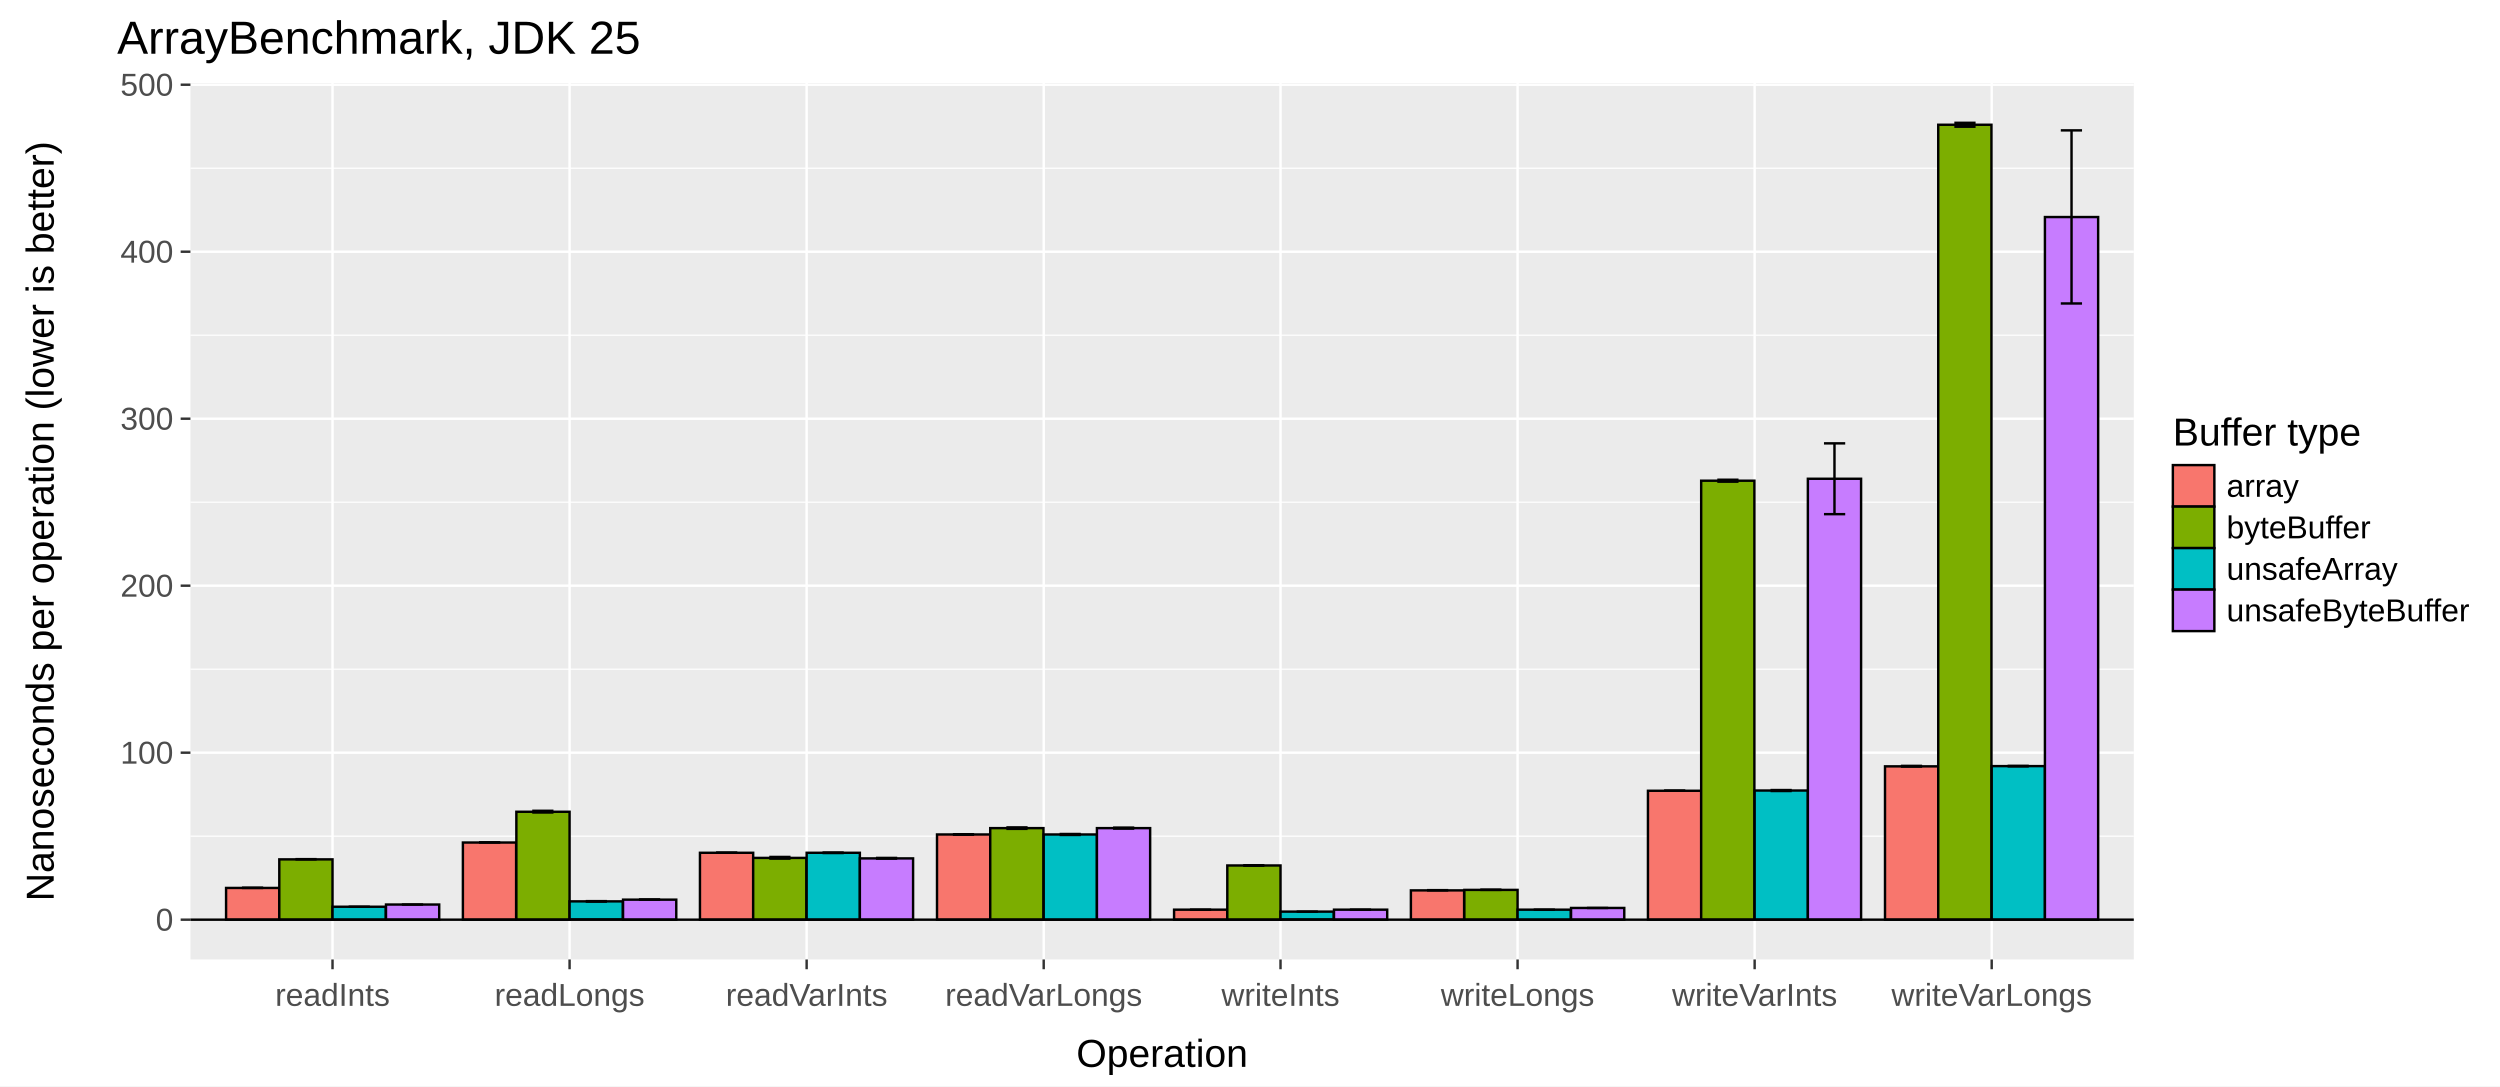
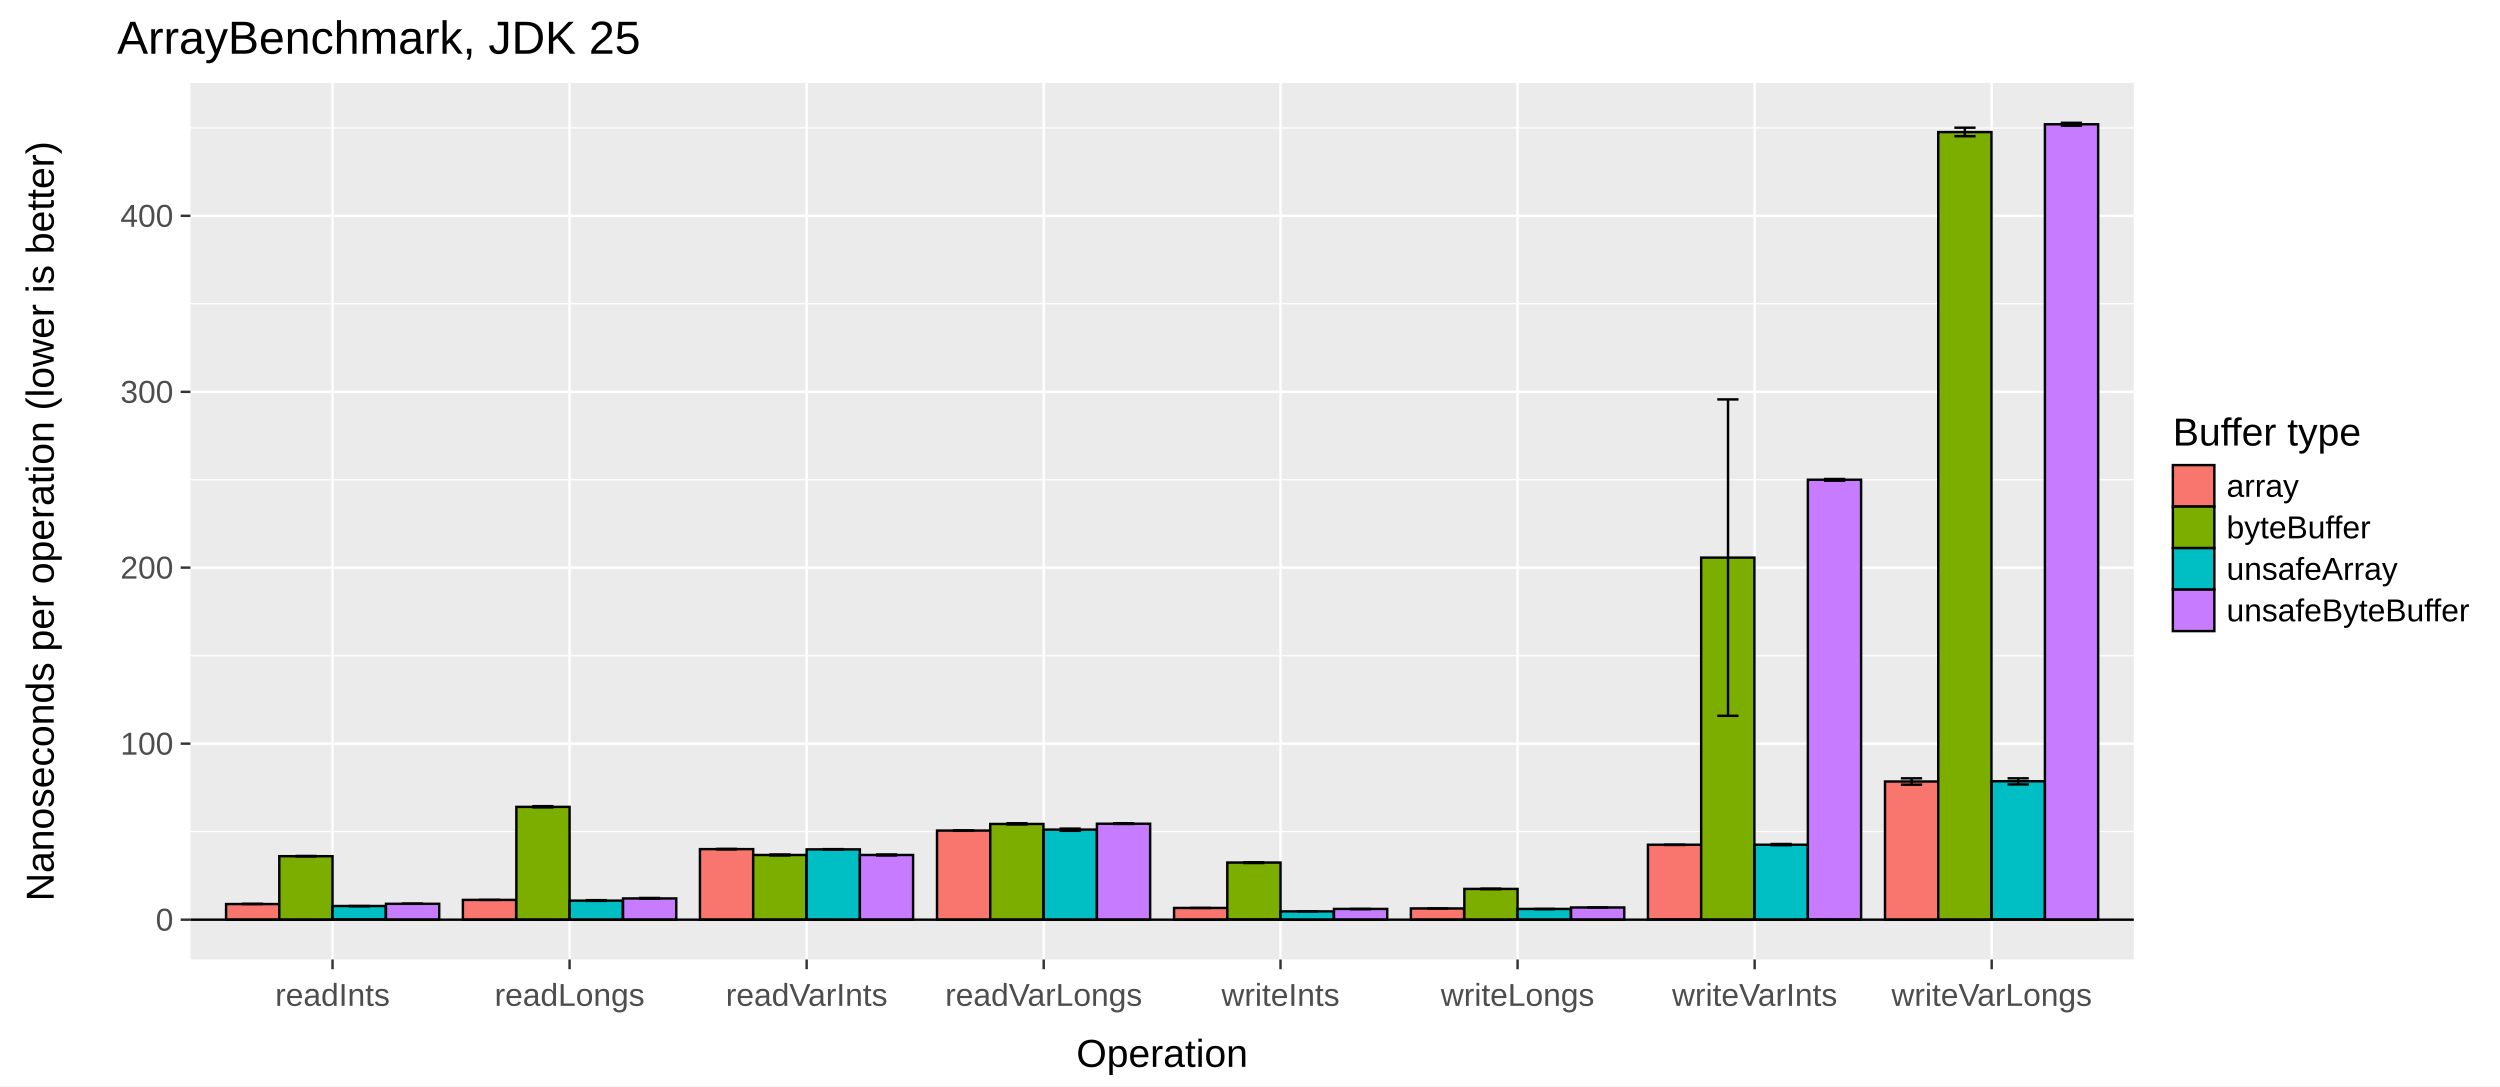
<svg xmlns="http://www.w3.org/2000/svg" width="1024" height="445" viewBox="0 0 1024 445" role="img">
  <style>
text { font-family: Arial, Helvetica, sans-serif; font-size: 13px; fill: #4D4D4D }
.title { font-size: 19px; fill: #000000 }
.axisTitle, .legendTitle { font-size: 16px; fill: #000000 }
.legend { fill: #000000 }
.background { fill: #FFFFFF }
.plot { fill: #EBEBEB }
.grid { stroke: #FFFFFF }
.minor { stroke: #FFFFFF; stroke-width: 0.5 }
.tick { stroke: #333333 }
.bar, .line { stroke: #000000 }
</style>
  <rect class="background" width="1024" height="445" />
  <text class="title" x="48" y="22">ArrayBenchmark, JDK 25</text>
  <rect class="plot" x="78" y="34" width="796" height="359" />
-   <line class="minor" x1="78" y1="342.5" x2="874" y2="342.5" />
-   <line class="grid" x1="78" y1="308.3" x2="874" y2="308.3" />
-   <line class="minor" x1="78" y1="274.1" x2="874" y2="274.1" />
-   <line class="grid" x1="78" y1="239.9" x2="874" y2="239.9" />
-   <line class="minor" x1="78" y1="205.7" x2="874" y2="205.7" />
-   <line class="grid" x1="78" y1="171.5" x2="874" y2="171.5" />
-   <line class="minor" x1="78" y1="137.3" x2="874" y2="137.3" />
-   <line class="grid" x1="78" y1="103.1" x2="874" y2="103.1" />
-   <line class="minor" x1="78" y1="68.9" x2="874" y2="68.9" />
-   <line class="grid" x1="78" y1="34.7" x2="874" y2="34.7" />
+   <line class="minor" x1="78" y1="340.6" x2="874" y2="340.6" />
+   <line class="grid" x1="78" y1="304.6" x2="874" y2="304.6" />
+   <line class="minor" x1="78" y1="268.6" x2="874" y2="268.6" />
+   <line class="grid" x1="78" y1="232.5" x2="874" y2="232.5" />
+   <line class="minor" x1="78" y1="196.5" x2="874" y2="196.5" />
+   <line class="grid" x1="78" y1="160.5" x2="874" y2="160.5" />
+   <line class="minor" x1="78" y1="124.4" x2="874" y2="124.4" />
+   <line class="grid" x1="78" y1="88.4" x2="874" y2="88.4" />
+   <line class="minor" x1="78" y1="52.4" x2="874" y2="52.4" />
  <line class="tick" x1="74" y1="376.7" x2="78" y2="376.7" />
  <text x="71" y="381.2" text-anchor="end">0</text>
-   <line class="tick" x1="74" y1="308.3" x2="78" y2="308.3" />
-   <text x="71" y="312.8" text-anchor="end">100</text>
-   <line class="tick" x1="74" y1="239.9" x2="78" y2="239.9" />
-   <text x="71" y="244.4" text-anchor="end">200</text>
-   <line class="tick" x1="74" y1="171.5" x2="78" y2="171.5" />
-   <text x="71" y="176.0" text-anchor="end">300</text>
-   <line class="tick" x1="74" y1="103.1" x2="78" y2="103.1" />
-   <text x="71" y="107.6" text-anchor="end">400</text>
-   <line class="tick" x1="74" y1="34.7" x2="78" y2="34.7" />
-   <text x="71" y="39.2" text-anchor="end">500</text>
+   <line class="tick" x1="74" y1="304.6" x2="78" y2="304.6" />
+   <text x="71" y="309.1" text-anchor="end">100</text>
+   <line class="tick" x1="74" y1="232.5" x2="78" y2="232.5" />
+   <text x="71" y="237.0" text-anchor="end">200</text>
+   <line class="tick" x1="74" y1="160.5" x2="78" y2="160.5" />
+   <text x="71" y="165.0" text-anchor="end">300</text>
+   <line class="tick" x1="74" y1="88.4" x2="78" y2="88.4" />
+   <text x="71" y="92.9" text-anchor="end">400</text>
  <text class="axisTitle" transform="translate(22 213.5) rotate(-90)" text-anchor="middle">Nanoseconds per operation (lower is better)</text>
  <line class="grid" x1="136.2" y1="34" x2="136.2" y2="393" />
  <line class="tick" x1="136.2" y1="393" x2="136.2" y2="397" />
  <text x="136.2" y="412" text-anchor="middle">readInts</text>
  <line class="grid" x1="233.3" y1="34" x2="233.3" y2="393" />
  <line class="tick" x1="233.3" y1="393" x2="233.3" y2="397" />
  <text x="233.3" y="412" text-anchor="middle">readLongs</text>
  <line class="grid" x1="330.4" y1="34" x2="330.4" y2="393" />
  <line class="tick" x1="330.4" y1="393" x2="330.4" y2="397" />
  <text x="330.4" y="412" text-anchor="middle">readVarInts</text>
  <line class="grid" x1="427.5" y1="34" x2="427.5" y2="393" />
  <line class="tick" x1="427.5" y1="393" x2="427.5" y2="397" />
  <text x="427.5" y="412" text-anchor="middle">readVarLongs</text>
  <line class="grid" x1="524.5" y1="34" x2="524.5" y2="393" />
  <line class="tick" x1="524.5" y1="393" x2="524.5" y2="397" />
  <text x="524.5" y="412" text-anchor="middle">writeInts</text>
  <line class="grid" x1="621.6" y1="34" x2="621.6" y2="393" />
  <line class="tick" x1="621.6" y1="393" x2="621.6" y2="397" />
  <text x="621.6" y="412" text-anchor="middle">writeLongs</text>
  <line class="grid" x1="718.7" y1="34" x2="718.7" y2="393" />
  <line class="tick" x1="718.7" y1="393" x2="718.7" y2="397" />
  <text x="718.7" y="412" text-anchor="middle">writeVarInts</text>
  <line class="grid" x1="815.8" y1="34" x2="815.8" y2="393" />
  <line class="tick" x1="815.8" y1="393" x2="815.8" y2="397" />
  <text x="815.8" y="412" text-anchor="middle">writeVarLongs</text>
  <text class="axisTitle" x="476.0" y="437" text-anchor="middle">Operation</text>
-   <rect class="bar" fill="#F8766D" x="92.6" y="363.7" width="21.8" height="13.0" />
-   <path class="line" fill="none" d="M103.5 363.7V363.6M99.1 363.7h8.7M99.1 363.6h8.7" />
-   <rect class="bar" fill="#7CAE00" x="114.4" y="352.0" width="21.8" height="24.7" />
-   <path class="line" fill="none" d="M125.3 352.0V351.9M121.0 352.0h8.7M121.0 351.9h8.7" />
-   <rect class="bar" fill="#00BFC4" x="136.2" y="371.4" width="21.8" height="5.3" />
-   <path class="line" fill="none" d="M147.2 371.4V371.4M142.8 371.4h8.7M142.8 371.4h8.7" />
-   <rect class="bar" fill="#C77CFF" x="158.1" y="370.5" width="21.8" height="6.2" />
-   <path class="line" fill="none" d="M169.0 370.5V370.5M164.6 370.5h8.7M164.6 370.5h8.7" />
-   <rect class="bar" fill="#F8766D" x="189.6" y="345.1" width="21.8" height="31.6" />
-   <path class="line" fill="none" d="M200.6 345.1V345.0M196.2 345.1h8.7M196.2 345.0h8.7" />
-   <rect class="bar" fill="#7CAE00" x="211.5" y="332.5" width="21.8" height="44.2" />
-   <path class="line" fill="none" d="M222.4 332.8V332.1M218.0 332.8h8.7M218.0 332.1h8.7" />
-   <rect class="bar" fill="#00BFC4" x="233.3" y="369.2" width="21.8" height="7.4" />
-   <path class="line" fill="none" d="M244.2 369.3V369.1M239.9 369.3h8.7M239.9 369.1h8.7" />
-   <rect class="bar" fill="#C77CFF" x="255.2" y="368.5" width="21.8" height="8.2" />
-   <path class="line" fill="none" d="M266.1 368.5V368.4M261.7 368.5h8.7M261.7 368.4h8.7" />
-   <rect class="bar" fill="#F8766D" x="286.7" y="349.3" width="21.8" height="27.4" />
-   <path class="line" fill="none" d="M297.6 349.3V349.2M293.3 349.3h8.7M293.3 349.2h8.7" />
-   <rect class="bar" fill="#7CAE00" x="308.5" y="351.4" width="21.8" height="25.3" />
-   <path class="line" fill="none" d="M319.5 351.7V351.0M315.1 351.7h8.7M315.1 351.0h8.7" />
-   <rect class="bar" fill="#00BFC4" x="330.4" y="349.3" width="21.8" height="27.4" />
-   <path class="line" fill="none" d="M341.3 349.4V349.2M336.9 349.4h8.7M336.9 349.2h8.7" />
-   <rect class="bar" fill="#C77CFF" x="352.2" y="351.6" width="21.8" height="25.1" />
-   <path class="line" fill="none" d="M363.2 351.7V351.4M358.8 351.7h8.7M358.8 351.4h8.7" />
-   <rect class="bar" fill="#F8766D" x="383.8" y="341.8" width="21.8" height="34.9" />
-   <path class="line" fill="none" d="M394.7 341.9V341.7M390.3 341.9h8.7M390.3 341.7h8.7" />
-   <rect class="bar" fill="#7CAE00" x="405.6" y="339.2" width="21.8" height="37.5" />
-   <path class="line" fill="none" d="M416.5 339.5V338.9M412.2 339.5h8.7M412.2 338.9h8.7" />
-   <rect class="bar" fill="#00BFC4" x="427.5" y="341.8" width="21.8" height="34.9" />
-   <path class="line" fill="none" d="M438.4 342.0V341.6M434.0 342.0h8.7M434.0 341.6h8.7" />
-   <rect class="bar" fill="#C77CFF" x="449.3" y="339.2" width="21.8" height="37.5" />
-   <path class="line" fill="none" d="M460.2 339.4V339.0M455.9 339.4h8.7M455.9 339.0h8.7" />
-   <rect class="bar" fill="#F8766D" x="480.9" y="372.6" width="21.8" height="4.1" />
-   <path class="line" fill="none" d="M491.8 372.6V372.6M487.4 372.6h8.7M487.4 372.6h8.7" />
-   <rect class="bar" fill="#7CAE00" x="502.7" y="354.5" width="21.8" height="22.2" />
-   <path class="line" fill="none" d="M513.6 354.6V354.4M509.2 354.6h8.7M509.2 354.4h8.7" />
-   <rect class="bar" fill="#00BFC4" x="524.5" y="373.4" width="21.8" height="3.2" />
-   <path class="line" fill="none" d="M535.5 373.4V373.4M531.1 373.4h8.7M531.1 373.4h8.7" />
-   <rect class="bar" fill="#C77CFF" x="546.4" y="372.6" width="21.8" height="4.1" />
-   <path class="line" fill="none" d="M557.3 372.6V372.6M552.9 372.6h8.7M552.9 372.6h8.7" />
-   <rect class="bar" fill="#F8766D" x="577.9" y="364.7" width="21.8" height="12.0" />
-   <path class="line" fill="none" d="M588.8 364.7V364.6M584.5 364.7h8.7M584.5 364.6h8.7" />
-   <rect class="bar" fill="#7CAE00" x="599.8" y="364.5" width="21.8" height="12.2" />
-   <path class="line" fill="none" d="M610.7 364.5V364.4M606.3 364.5h8.7M606.3 364.4h8.7" />
-   <rect class="bar" fill="#00BFC4" x="621.6" y="372.6" width="21.8" height="4.1" />
-   <path class="line" fill="none" d="M632.5 372.6V372.6M628.2 372.6h8.7M628.2 372.6h8.7" />
-   <rect class="bar" fill="#C77CFF" x="643.5" y="371.9" width="21.8" height="4.8" />
-   <path class="line" fill="none" d="M654.4 371.9V371.9M650.0 371.9h8.7M650.0 371.9h8.7" />
-   <rect class="bar" fill="#F8766D" x="675.0" y="323.9" width="21.8" height="52.8" />
-   <path class="line" fill="none" d="M685.9 323.9V323.8M681.6 323.9h8.7M681.6 323.8h8.7" />
-   <rect class="bar" fill="#7CAE00" x="696.8" y="196.9" width="21.8" height="179.8" />
-   <path class="line" fill="none" d="M707.8 197.3V196.5M703.4 197.3h8.7M703.4 196.5h8.7" />
-   <rect class="bar" fill="#00BFC4" x="718.7" y="323.8" width="21.8" height="52.9" />
-   <path class="line" fill="none" d="M729.6 324.0V323.6M725.2 324.0h8.7M725.2 323.6h8.7" />
-   <rect class="bar" fill="#C77CFF" x="740.5" y="196.1" width="21.8" height="180.6" />
-   <path class="line" fill="none" d="M751.4 210.6V181.6M747.1 210.6h8.7M747.1 181.6h8.7" />
-   <rect class="bar" fill="#F8766D" x="772.1" y="313.9" width="21.8" height="62.8" />
-   <path class="line" fill="none" d="M783.0 314.0V313.7M778.6 314.0h8.7M778.6 313.7h8.7" />
-   <rect class="bar" fill="#7CAE00" x="793.9" y="51.1" width="21.8" height="325.6" />
-   <path class="line" fill="none" d="M804.8 51.9V50.3M800.5 51.9h8.7M800.5 50.3h8.7" />
-   <rect class="bar" fill="#00BFC4" x="815.8" y="313.8" width="21.8" height="62.9" />
-   <path class="line" fill="none" d="M826.7 313.9V313.7M822.3 313.9h8.7M822.3 313.7h8.7" />
-   <rect class="bar" fill="#C77CFF" x="837.6" y="88.9" width="21.8" height="287.8" />
-   <path class="line" fill="none" d="M848.5 124.3V53.4M844.1 124.3h8.7M844.1 53.4h8.7" />
+   <rect class="bar" fill="#F8766D" x="92.6" y="370.3" width="21.8" height="6.4" />
+   <path class="line" fill="none" d="M103.5 370.3V370.2M99.1 370.3h8.7M99.1 370.2h8.7" />
+   <rect class="bar" fill="#7CAE00" x="114.4" y="350.7" width="21.8" height="26.0" />
+   <path class="line" fill="none" d="M125.3 350.8V350.6M121.0 350.8h8.7M121.0 350.6h8.7" />
+   <rect class="bar" fill="#00BFC4" x="136.2" y="371.1" width="21.8" height="5.5" />
+   <path class="line" fill="none" d="M147.2 371.2V371.1M142.8 371.2h8.7M142.8 371.1h8.7" />
+   <rect class="bar" fill="#C77CFF" x="158.1" y="370.2" width="21.8" height="6.5" />
+   <path class="line" fill="none" d="M169.0 370.2V370.1M164.6 370.2h8.7M164.6 370.1h8.7" />
+   <rect class="bar" fill="#F8766D" x="189.6" y="368.6" width="21.8" height="8.1" />
+   <path class="line" fill="none" d="M200.6 368.6V368.6M196.2 368.6h8.7M196.2 368.6h8.7" />
+   <rect class="bar" fill="#7CAE00" x="211.5" y="330.5" width="21.8" height="46.2" />
+   <path class="line" fill="none" d="M222.4 330.7V330.2M218.0 330.7h8.7M218.0 330.2h8.7" />
+   <rect class="bar" fill="#00BFC4" x="233.3" y="368.9" width="21.8" height="7.8" />
+   <path class="line" fill="none" d="M244.2 369.0V368.7M239.9 369.0h8.7M239.9 368.7h8.7" />
+   <rect class="bar" fill="#C77CFF" x="255.2" y="368.0" width="21.8" height="8.7" />
+   <path class="line" fill="none" d="M266.1 368.1V367.8M261.7 368.1h8.7M261.7 367.8h8.7" />
+   <rect class="bar" fill="#F8766D" x="286.7" y="347.8" width="21.8" height="28.9" />
+   <path class="line" fill="none" d="M297.6 347.9V347.7M293.3 347.9h8.7M293.3 347.7h8.7" />
+   <rect class="bar" fill="#7CAE00" x="308.5" y="350.2" width="21.8" height="26.5" />
+   <path class="line" fill="none" d="M319.5 350.4V350.0M315.1 350.4h8.7M315.1 350.0h8.7" />
+   <rect class="bar" fill="#00BFC4" x="330.4" y="347.9" width="21.8" height="28.8" />
+   <path class="line" fill="none" d="M341.3 348.0V347.8M336.9 348.0h8.7M336.9 347.8h8.7" />
+   <rect class="bar" fill="#C77CFF" x="352.2" y="350.2" width="21.8" height="26.5" />
+   <path class="line" fill="none" d="M363.2 350.4V350.0M358.8 350.4h8.7M358.8 350.0h8.7" />
+   <rect class="bar" fill="#F8766D" x="383.8" y="340.2" width="21.8" height="36.5" />
+   <path class="line" fill="none" d="M394.7 340.3V340.1M390.3 340.3h8.7M390.3 340.1h8.7" />
+   <rect class="bar" fill="#7CAE00" x="405.6" y="337.5" width="21.8" height="39.2" />
+   <path class="line" fill="none" d="M416.5 337.7V337.2M412.2 337.7h8.7M412.2 337.2h8.7" />
+   <rect class="bar" fill="#00BFC4" x="427.5" y="339.8" width="21.8" height="36.9" />
+   <path class="line" fill="none" d="M438.4 340.3V339.4M434.0 340.3h8.7M434.0 339.4h8.7" />
+   <rect class="bar" fill="#C77CFF" x="449.3" y="337.4" width="21.8" height="39.3" />
+   <path class="line" fill="none" d="M460.2 337.5V337.2M455.9 337.5h8.7M455.9 337.2h8.7" />
+   <rect class="bar" fill="#F8766D" x="480.9" y="371.9" width="21.8" height="4.8" />
+   <path class="line" fill="none" d="M491.8 371.9V371.9M487.4 371.9h8.7M487.4 371.9h8.7" />
+   <rect class="bar" fill="#7CAE00" x="502.7" y="353.3" width="21.8" height="23.3" />
+   <path class="line" fill="none" d="M513.6 353.5V353.2M509.2 353.5h8.7M509.2 353.2h8.7" />
+   <rect class="bar" fill="#00BFC4" x="524.5" y="373.3" width="21.8" height="3.4" />
+   <path class="line" fill="none" d="M535.5 373.3V373.3M531.1 373.3h8.7M531.1 373.3h8.7" />
+   <rect class="bar" fill="#C77CFF" x="546.4" y="372.3" width="21.8" height="4.4" />
+   <path class="line" fill="none" d="M557.3 372.4V372.3M552.9 372.4h8.7M552.9 372.3h8.7" />
+   <rect class="bar" fill="#F8766D" x="577.9" y="372.1" width="21.8" height="4.6" />
+   <path class="line" fill="none" d="M588.8 372.1V372.1M584.5 372.1h8.7M584.5 372.1h8.7" />
+   <rect class="bar" fill="#7CAE00" x="599.8" y="364.1" width="21.8" height="12.6" />
+   <path class="line" fill="none" d="M610.7 364.2V364.0M606.3 364.2h8.7M606.3 364.0h8.7" />
+   <rect class="bar" fill="#00BFC4" x="621.6" y="372.3" width="21.8" height="4.4" />
+   <path class="line" fill="none" d="M632.5 372.4V372.3M628.2 372.4h8.7M628.2 372.3h8.7" />
+   <rect class="bar" fill="#C77CFF" x="643.5" y="371.7" width="21.8" height="5.0" />
+   <path class="line" fill="none" d="M654.4 371.7V371.7M650.0 371.7h8.7M650.0 371.7h8.7" />
+   <rect class="bar" fill="#F8766D" x="675.0" y="346.0" width="21.8" height="30.6" />
+   <path class="line" fill="none" d="M685.9 346.1V346.0M681.6 346.1h8.7M681.6 346.0h8.7" />
+   <rect class="bar" fill="#7CAE00" x="696.8" y="228.4" width="21.8" height="148.3" />
+   <path class="line" fill="none" d="M707.8 293.2V163.6M703.4 293.2h8.7M703.4 163.6h8.7" />
+   <rect class="bar" fill="#00BFC4" x="718.7" y="346.0" width="21.8" height="30.7" />
+   <path class="line" fill="none" d="M729.6 346.2V345.7M725.2 346.2h8.7M725.2 345.7h8.7" />
+   <rect class="bar" fill="#C77CFF" x="740.5" y="196.5" width="21.8" height="180.1" />
+   <path class="line" fill="none" d="M751.4 196.9V196.2M747.1 196.9h8.7M747.1 196.2h8.7" />
+   <rect class="bar" fill="#F8766D" x="772.1" y="320.1" width="21.8" height="56.6" />
+   <path class="line" fill="none" d="M783.0 321.4V318.8M778.6 321.4h8.7M778.6 318.8h8.7" />
+   <rect class="bar" fill="#7CAE00" x="793.9" y="54.1" width="21.8" height="322.6" />
+   <path class="line" fill="none" d="M804.8 55.8V52.3M800.5 55.8h8.7M800.5 52.3h8.7" />
+   <rect class="bar" fill="#00BFC4" x="815.8" y="320.0" width="21.8" height="56.6" />
+   <path class="line" fill="none" d="M826.7 321.3V318.8M822.3 321.3h8.7M822.3 318.8h8.7" />
+   <rect class="bar" fill="#C77CFF" x="837.6" y="50.9" width="21.8" height="325.8" />
+   <path class="line" fill="none" d="M848.5 51.5V50.3M844.1 51.5h8.7M844.1 50.3h8.7" />
  <line class="line" x1="78" y1="376.7" x2="874" y2="376.7" />
  <text class="legendTitle" x="890" y="182.5">Buffer type</text>
  <rect class="bar" fill="#F8766D" x="890" y="190.5" width="17" height="17" />
  <text class="legend" x="912" y="203.5">array</text>
  <rect class="bar" fill="#7CAE00" x="890" y="207.5" width="17" height="17" />
  <text class="legend" x="912" y="220.5">byteBuffer</text>
  <rect class="bar" fill="#00BFC4" x="890" y="224.5" width="17" height="17" />
  <text class="legend" x="912" y="237.5">unsafeArray</text>
  <rect class="bar" fill="#C77CFF" x="890" y="241.5" width="17" height="17" />
  <text class="legend" x="912" y="254.5">unsafeByteBuffer</text>
</svg>
